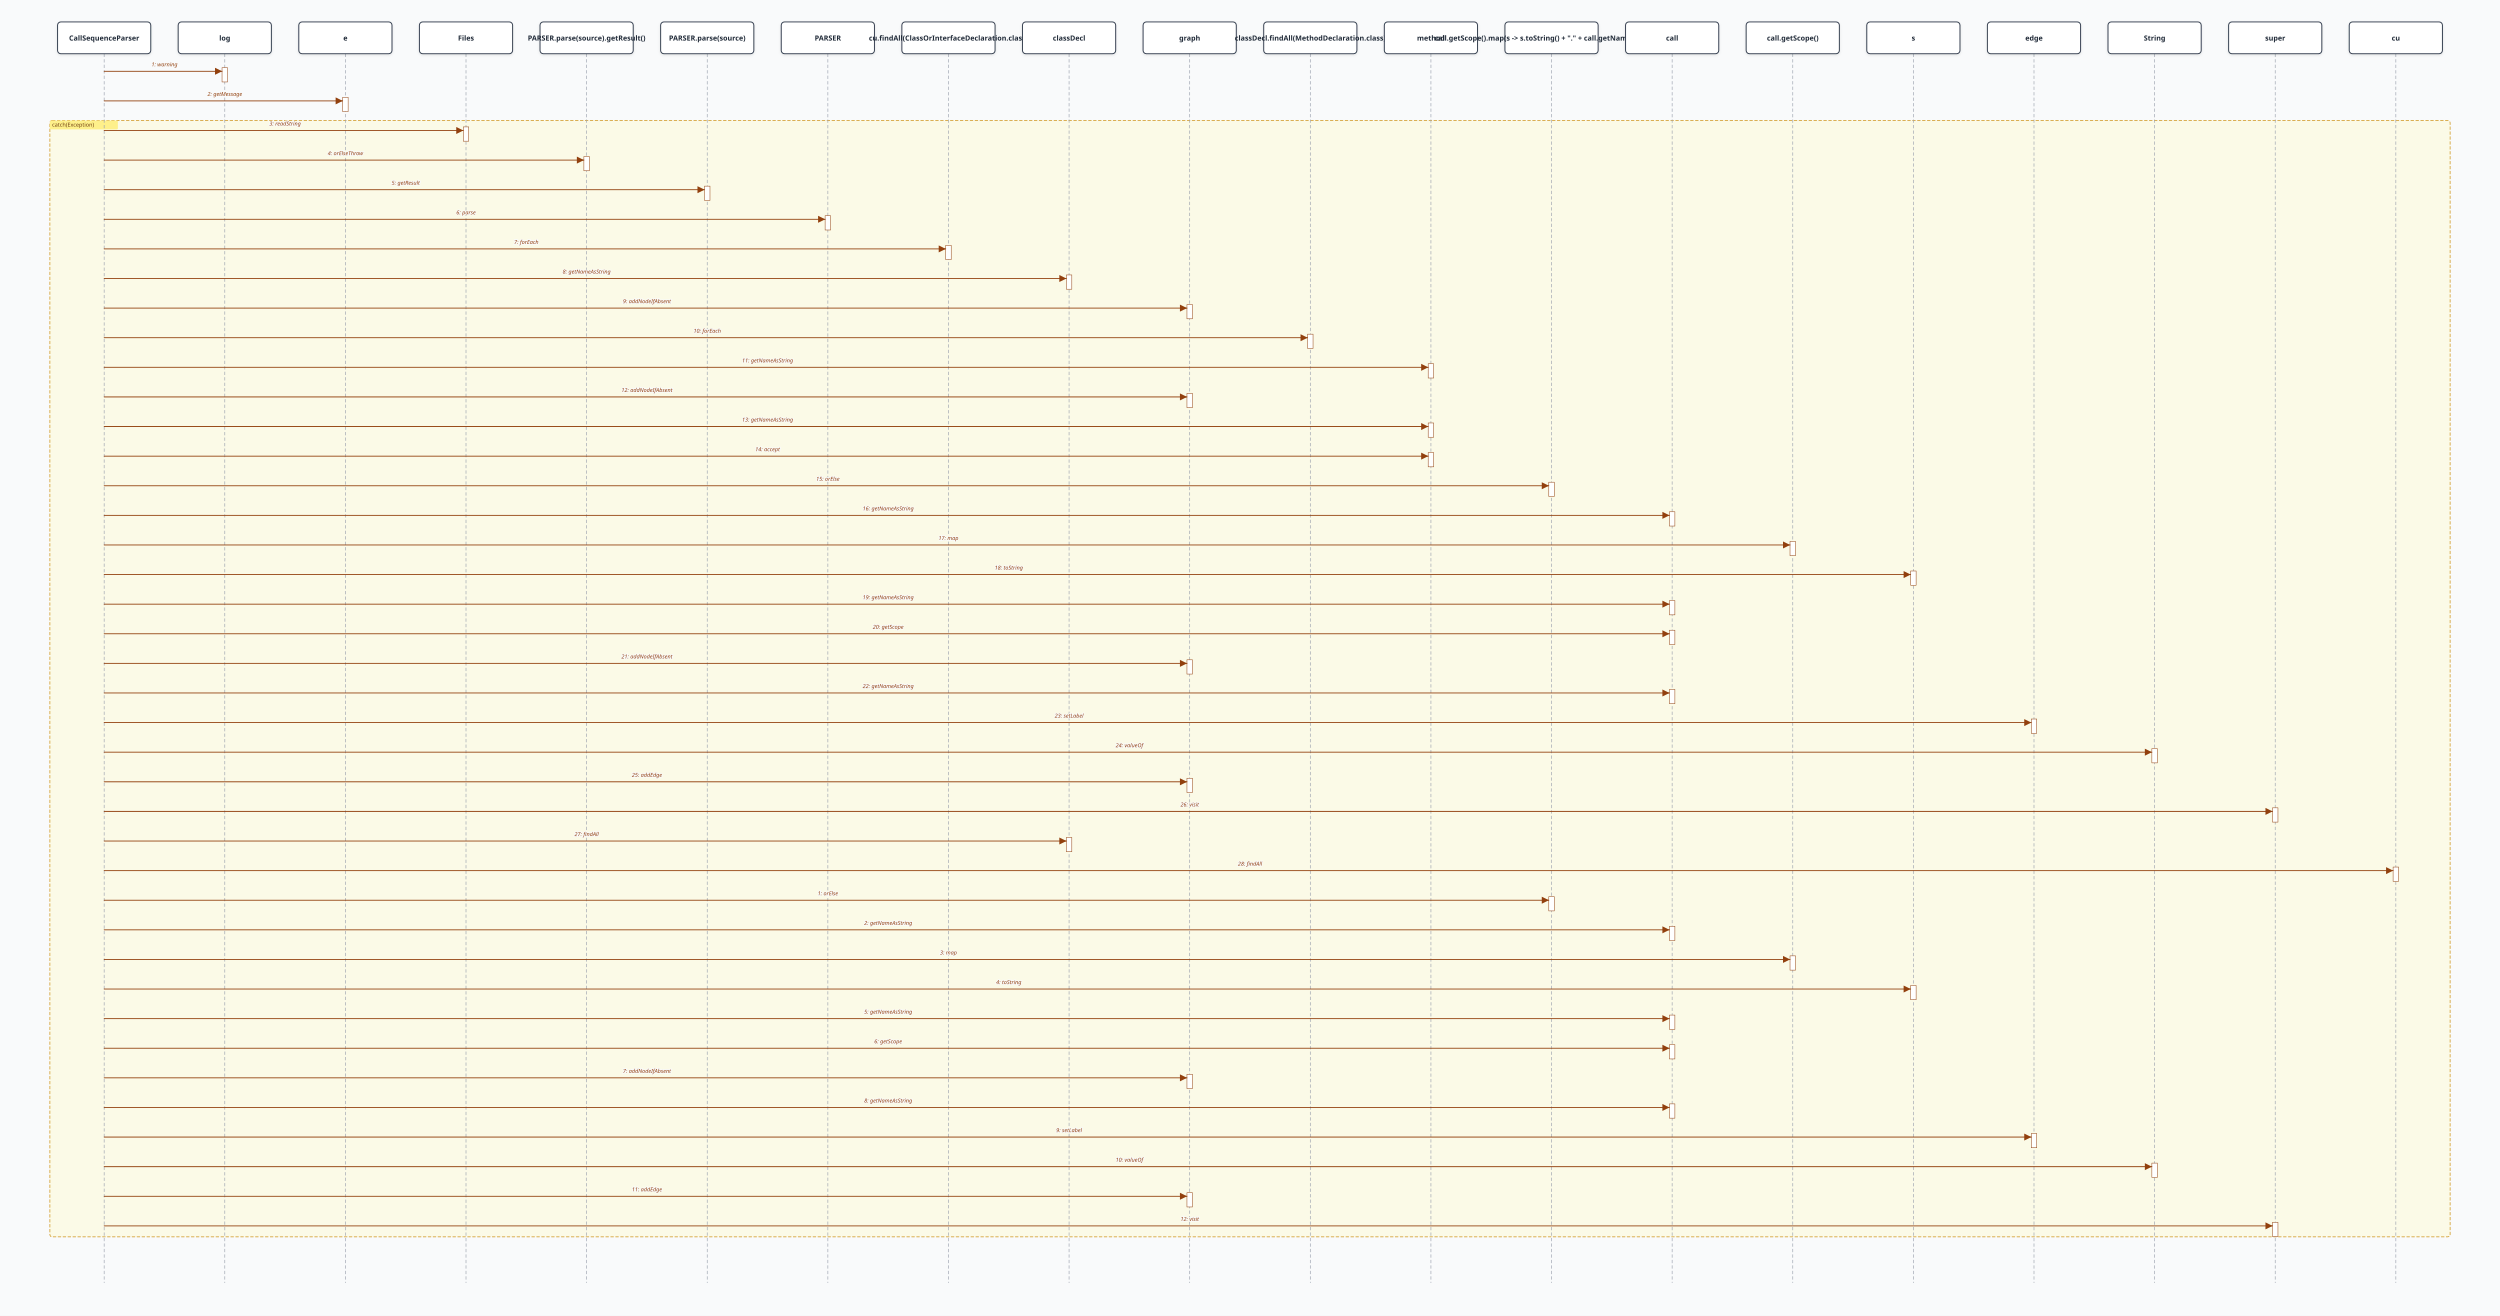
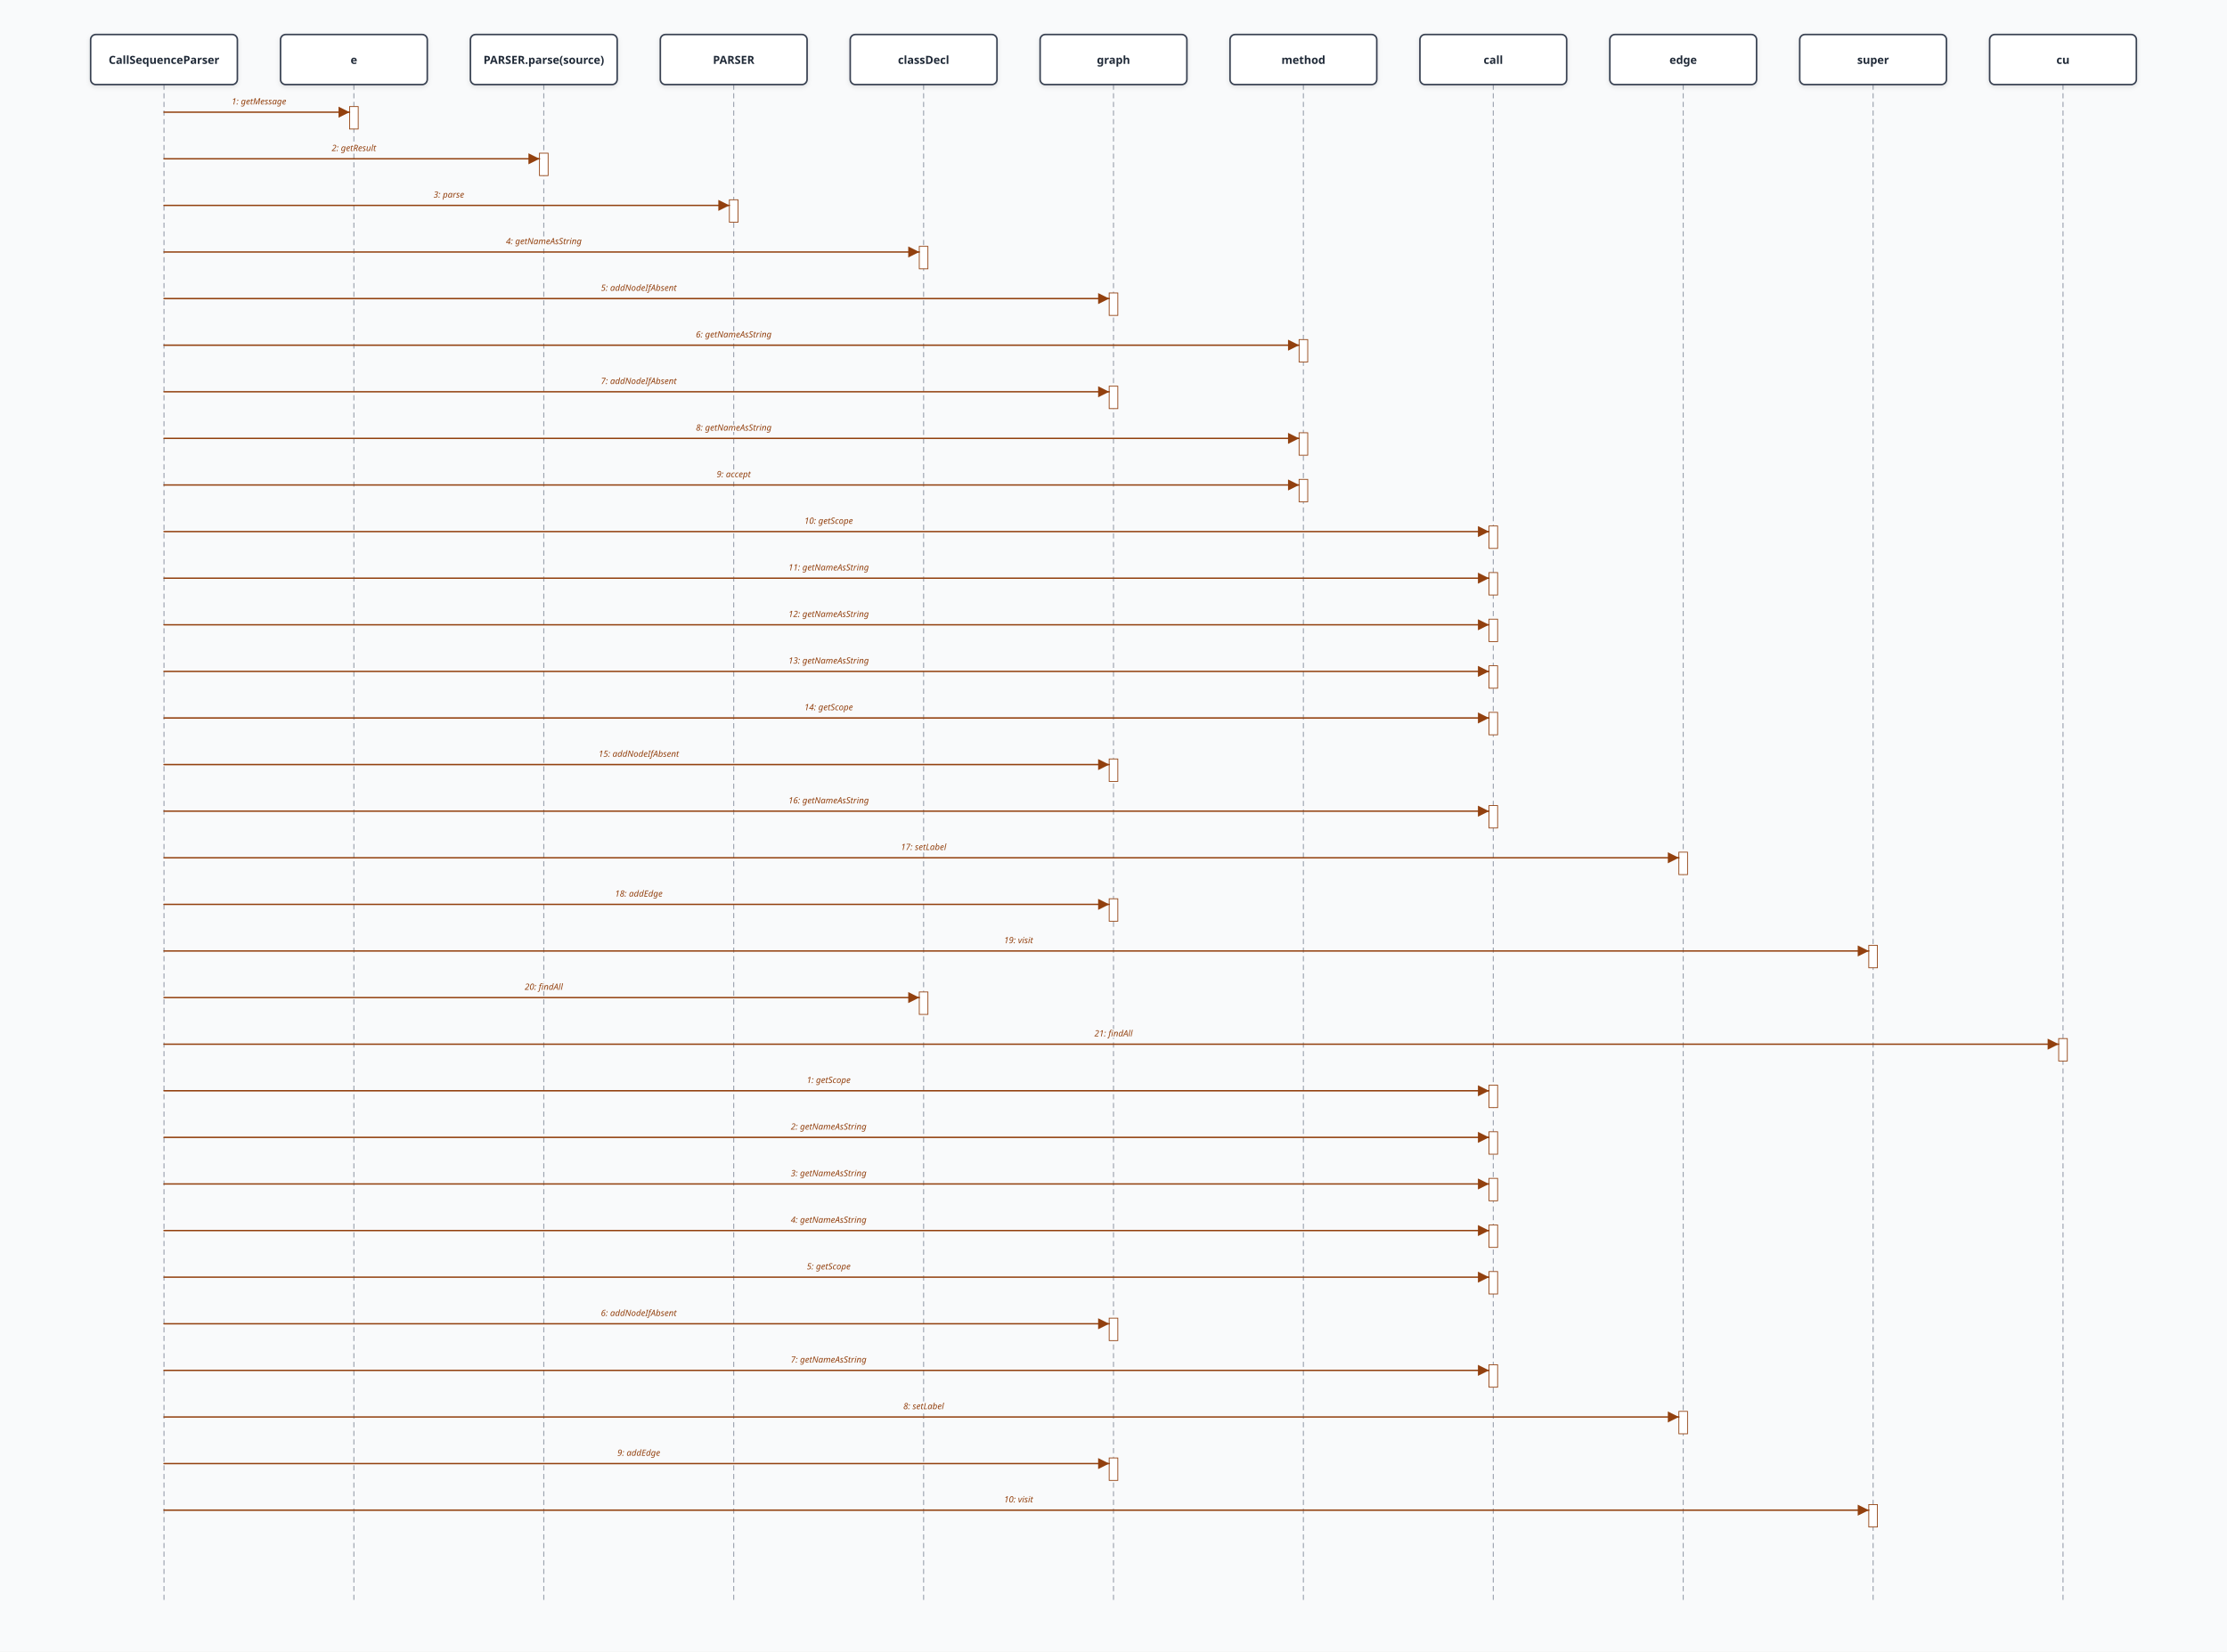
- <svg xmlns="http://www.w3.org/2000/svg" width="4560" height="2400" viewBox="0 0 4560 2400">
+ <svg xmlns="http://www.w3.org/2000/svg" width="2580" height="1914" viewBox="0 0 2580 1914">
  <defs>
    <style>
svg { font-family: -apple-system, BlinkMacSystemFont, 'Segoe UI', sans-serif; }
.node-rect { transition: filter 0.15s; }
.node-rect:hover { stroke-width: 2.5 !important; }
.edge-line { stroke-linecap: round; stroke-linejoin: round; }
.edge-label { paint-order: stroke; stroke: #f9fafb; stroke-width: 3; }
.group-rect { }
.node-label { pointer-events: none; }
</style>
    <filter id="nodeShadow" x="-15%" y="-15%" width="130%" height="130%">
      <feDropShadow dx="0" dy="2" stdDeviation="3" flood-color="#0000001a" />
    </filter>
    <marker id="seq-marker-call" markerWidth="10" markerHeight="8" refX="8" refY="4" orient="auto">
      <path d="M0,0 L8,4 L0,8 Z" fill="#92400e" />
    </marker>
    <marker id="seq-marker-exc" markerWidth="10" markerHeight="8" refX="8" refY="4" orient="auto">
      <path d="M0,0 L8,4 L0,8 Z" fill="#dc2626" />
    </marker>
  </defs>
-   <rect width="4560" height="2400" fill="#f9fafb" />
-   <rect class="group-rect" x="91.0" y="220.0" width="4378.0" height="2036.0" rx="4" fill="#fef9c3" fill-opacity="0.35" stroke="#ca8a04" stroke-dasharray="6,3" stroke-width="1.2" />
-   <rect x="91.0" y="220.0" width="124.0" height="16" rx="2" fill="#fef08a" />
-   <text x="95.0" y="231.0" font-family="sans-serif" font-size="10" fill="#713f12">catch(Exception)</text>
-   <line x1="190.0" y1="98.0" x2="190.0" y2="2340.0" stroke="#9ca3af" stroke-width="1.2" stroke-dasharray="6,4" />
-   <line x1="410.0" y1="98.0" x2="410.0" y2="2340.0" stroke="#9ca3af" stroke-width="1.2" stroke-dasharray="6,4" />
-   <line x1="630.0" y1="98.0" x2="630.0" y2="2340.0" stroke="#9ca3af" stroke-width="1.2" stroke-dasharray="6,4" />
-   <line x1="850.0" y1="98.0" x2="850.0" y2="2340.0" stroke="#9ca3af" stroke-width="1.2" stroke-dasharray="6,4" />
-   <line x1="1070.0" y1="98.0" x2="1070.0" y2="2340.0" stroke="#9ca3af" stroke-width="1.2" stroke-dasharray="6,4" />
-   <line x1="1290.0" y1="98.0" x2="1290.0" y2="2340.0" stroke="#9ca3af" stroke-width="1.2" stroke-dasharray="6,4" />
-   <line x1="1510.0" y1="98.0" x2="1510.0" y2="2340.0" stroke="#9ca3af" stroke-width="1.2" stroke-dasharray="6,4" />
-   <line x1="1730.0" y1="98.0" x2="1730.0" y2="2340.0" stroke="#9ca3af" stroke-width="1.2" stroke-dasharray="6,4" />
-   <line x1="1950.0" y1="98.0" x2="1950.0" y2="2340.0" stroke="#9ca3af" stroke-width="1.2" stroke-dasharray="6,4" />
-   <line x1="2170.0" y1="98.0" x2="2170.0" y2="2340.0" stroke="#9ca3af" stroke-width="1.2" stroke-dasharray="6,4" />
-   <line x1="2390.0" y1="98.0" x2="2390.0" y2="2340.0" stroke="#9ca3af" stroke-width="1.2" stroke-dasharray="6,4" />
-   <line x1="2610.0" y1="98.0" x2="2610.0" y2="2340.0" stroke="#9ca3af" stroke-width="1.2" stroke-dasharray="6,4" />
-   <line x1="2830.0" y1="98.0" x2="2830.0" y2="2340.0" stroke="#9ca3af" stroke-width="1.2" stroke-dasharray="6,4" />
-   <line x1="3050.0" y1="98.0" x2="3050.0" y2="2340.0" stroke="#9ca3af" stroke-width="1.2" stroke-dasharray="6,4" />
-   <line x1="3270.0" y1="98.0" x2="3270.0" y2="2340.0" stroke="#9ca3af" stroke-width="1.2" stroke-dasharray="6,4" />
-   <line x1="3490.0" y1="98.0" x2="3490.0" y2="2340.0" stroke="#9ca3af" stroke-width="1.2" stroke-dasharray="6,4" />
-   <line x1="3710.0" y1="98.0" x2="3710.0" y2="2340.0" stroke="#9ca3af" stroke-width="1.2" stroke-dasharray="6,4" />
-   <line x1="3930.0" y1="98.0" x2="3930.0" y2="2340.0" stroke="#9ca3af" stroke-width="1.2" stroke-dasharray="6,4" />
-   <line x1="4150.0" y1="98.0" x2="4150.0" y2="2340.0" stroke="#9ca3af" stroke-width="1.2" stroke-dasharray="6,4" />
-   <line x1="4370.0" y1="98.0" x2="4370.0" y2="2340.0" stroke="#9ca3af" stroke-width="1.2" stroke-dasharray="6,4" />
+   <rect width="2580" height="1914" fill="#f9fafb" />
+   <line x1="190.0" y1="98.0" x2="190.0" y2="1854.0" stroke="#9ca3af" stroke-width="1.2" stroke-dasharray="6,4" />
+   <line x1="410.0" y1="98.0" x2="410.0" y2="1854.0" stroke="#9ca3af" stroke-width="1.2" stroke-dasharray="6,4" />
+   <line x1="630.0" y1="98.0" x2="630.0" y2="1854.0" stroke="#9ca3af" stroke-width="1.2" stroke-dasharray="6,4" />
+   <line x1="850.0" y1="98.0" x2="850.0" y2="1854.0" stroke="#9ca3af" stroke-width="1.2" stroke-dasharray="6,4" />
+   <line x1="1070.0" y1="98.0" x2="1070.0" y2="1854.0" stroke="#9ca3af" stroke-width="1.2" stroke-dasharray="6,4" />
+   <line x1="1290.0" y1="98.0" x2="1290.0" y2="1854.0" stroke="#9ca3af" stroke-width="1.2" stroke-dasharray="6,4" />
+   <line x1="1510.0" y1="98.0" x2="1510.0" y2="1854.0" stroke="#9ca3af" stroke-width="1.2" stroke-dasharray="6,4" />
+   <line x1="1730.0" y1="98.0" x2="1730.0" y2="1854.0" stroke="#9ca3af" stroke-width="1.2" stroke-dasharray="6,4" />
+   <line x1="1950.0" y1="98.0" x2="1950.0" y2="1854.0" stroke="#9ca3af" stroke-width="1.2" stroke-dasharray="6,4" />
+   <line x1="2170.0" y1="98.0" x2="2170.0" y2="1854.0" stroke="#9ca3af" stroke-width="1.2" stroke-dasharray="6,4" />
+   <line x1="2390.0" y1="98.0" x2="2390.0" y2="1854.0" stroke="#9ca3af" stroke-width="1.2" stroke-dasharray="6,4" />
  <rect x="405.0" y="123.5" width="10.0" height="26.0" fill="#ffffff" stroke="#92400e" stroke-width="0.9" />
  <rect x="625.0" y="177.5" width="10.0" height="26.0" fill="#ffffff" stroke="#92400e" stroke-width="0.9" />
  <rect x="845.0" y="231.5" width="10.0" height="26.0" fill="#ffffff" stroke="#92400e" stroke-width="0.9" />
  <rect x="1065.0" y="285.5" width="10.0" height="26.0" fill="#ffffff" stroke="#92400e" stroke-width="0.9" />
  <rect x="1285.0" y="339.5" width="10.0" height="26.0" fill="#ffffff" stroke="#92400e" stroke-width="0.9" />
  <rect x="1505.0" y="393.5" width="10.0" height="26.0" fill="#ffffff" stroke="#92400e" stroke-width="0.9" />
-   <rect x="1725.0" y="447.5" width="10.0" height="26.0" fill="#ffffff" stroke="#92400e" stroke-width="0.9" />
-   <rect x="1945.0" y="501.5" width="10.0" height="26.0" fill="#ffffff" stroke="#92400e" stroke-width="0.9" />
-   <rect x="2165.0" y="555.5" width="10.0" height="26.0" fill="#ffffff" stroke="#92400e" stroke-width="0.9" />
-   <rect x="2385.0" y="609.5" width="10.0" height="26.0" fill="#ffffff" stroke="#92400e" stroke-width="0.9" />
-   <rect x="2605.0" y="663.5" width="10.0" height="26.0" fill="#ffffff" stroke="#92400e" stroke-width="0.9" />
-   <rect x="2165.0" y="717.5" width="10.0" height="26.0" fill="#ffffff" stroke="#92400e" stroke-width="0.9" />
-   <rect x="2605.0" y="771.5" width="10.0" height="26.0" fill="#ffffff" stroke="#92400e" stroke-width="0.9" />
-   <rect x="2605.0" y="825.5" width="10.0" height="26.0" fill="#ffffff" stroke="#92400e" stroke-width="0.9" />
-   <rect x="2825.0" y="879.5" width="10.0" height="26.0" fill="#ffffff" stroke="#92400e" stroke-width="0.9" />
-   <rect x="3045.0" y="933.5" width="10.0" height="26.0" fill="#ffffff" stroke="#92400e" stroke-width="0.9" />
-   <rect x="3265.0" y="987.5" width="10.0" height="26.0" fill="#ffffff" stroke="#92400e" stroke-width="0.9" />
-   <rect x="3485.0" y="1041.5" width="10.0" height="26.0" fill="#ffffff" stroke="#92400e" stroke-width="0.9" />
-   <rect x="3045.0" y="1095.5" width="10.0" height="26.0" fill="#ffffff" stroke="#92400e" stroke-width="0.9" />
-   <rect x="3045.0" y="1149.5" width="10.0" height="26.0" fill="#ffffff" stroke="#92400e" stroke-width="0.9" />
-   <rect x="2165.0" y="1203.5" width="10.0" height="26.0" fill="#ffffff" stroke="#92400e" stroke-width="0.9" />
-   <rect x="3045.0" y="1257.5" width="10.0" height="26.0" fill="#ffffff" stroke="#92400e" stroke-width="0.9" />
-   <rect x="3705.0" y="1311.5" width="10.0" height="26.0" fill="#ffffff" stroke="#92400e" stroke-width="0.9" />
-   <rect x="3925.0" y="1365.5" width="10.0" height="26.0" fill="#ffffff" stroke="#92400e" stroke-width="0.9" />
-   <rect x="2165.0" y="1419.5" width="10.0" height="26.0" fill="#ffffff" stroke="#92400e" stroke-width="0.9" />
-   <rect x="4145.0" y="1473.5" width="10.0" height="26.0" fill="#ffffff" stroke="#92400e" stroke-width="0.9" />
-   <rect x="1945.0" y="1527.5" width="10.0" height="26.0" fill="#ffffff" stroke="#92400e" stroke-width="0.9" />
-   <rect x="4365.0" y="1581.5" width="10.0" height="26.0" fill="#ffffff" stroke="#92400e" stroke-width="0.9" />
-   <rect x="2825.0" y="1635.5" width="10.0" height="26.0" fill="#ffffff" stroke="#92400e" stroke-width="0.9" />
-   <rect x="3045.0" y="1689.5" width="10.0" height="26.0" fill="#ffffff" stroke="#92400e" stroke-width="0.9" />
-   <rect x="3265.0" y="1743.5" width="10.0" height="26.0" fill="#ffffff" stroke="#92400e" stroke-width="0.9" />
-   <rect x="3485.0" y="1797.5" width="10.0" height="26.0" fill="#ffffff" stroke="#92400e" stroke-width="0.9" />
-   <rect x="3045.0" y="1851.5" width="10.0" height="26.0" fill="#ffffff" stroke="#92400e" stroke-width="0.9" />
-   <rect x="3045.0" y="1905.5" width="10.0" height="26.0" fill="#ffffff" stroke="#92400e" stroke-width="0.9" />
-   <rect x="2165.0" y="1959.5" width="10.0" height="26.0" fill="#ffffff" stroke="#92400e" stroke-width="0.9" />
-   <rect x="3045.0" y="2013.5" width="10.0" height="26.0" fill="#ffffff" stroke="#92400e" stroke-width="0.9" />
-   <rect x="3705.0" y="2067.5" width="10.0" height="26.0" fill="#ffffff" stroke="#92400e" stroke-width="0.9" />
-   <rect x="3925.0" y="2121.5" width="10.0" height="26.0" fill="#ffffff" stroke="#92400e" stroke-width="0.9" />
-   <rect x="2165.0" y="2175.5" width="10.0" height="26.0" fill="#ffffff" stroke="#92400e" stroke-width="0.9" />
-   <rect x="4145.0" y="2229.5" width="10.0" height="26.0" fill="#ffffff" stroke="#92400e" stroke-width="0.9" />
+   <rect x="1285.0" y="447.5" width="10.0" height="26.0" fill="#ffffff" stroke="#92400e" stroke-width="0.9" />
+   <rect x="1505.0" y="501.5" width="10.0" height="26.0" fill="#ffffff" stroke="#92400e" stroke-width="0.9" />
+   <rect x="1505.0" y="555.5" width="10.0" height="26.0" fill="#ffffff" stroke="#92400e" stroke-width="0.9" />
+   <rect x="1725.0" y="609.5" width="10.0" height="26.0" fill="#ffffff" stroke="#92400e" stroke-width="0.9" />
+   <rect x="1725.0" y="663.5" width="10.0" height="26.0" fill="#ffffff" stroke="#92400e" stroke-width="0.9" />
+   <rect x="1725.0" y="717.5" width="10.0" height="26.0" fill="#ffffff" stroke="#92400e" stroke-width="0.9" />
+   <rect x="1725.0" y="771.5" width="10.0" height="26.0" fill="#ffffff" stroke="#92400e" stroke-width="0.9" />
+   <rect x="1725.0" y="825.5" width="10.0" height="26.0" fill="#ffffff" stroke="#92400e" stroke-width="0.9" />
+   <rect x="1285.0" y="879.5" width="10.0" height="26.0" fill="#ffffff" stroke="#92400e" stroke-width="0.9" />
+   <rect x="1725.0" y="933.5" width="10.0" height="26.0" fill="#ffffff" stroke="#92400e" stroke-width="0.9" />
+   <rect x="1945.0" y="987.5" width="10.0" height="26.0" fill="#ffffff" stroke="#92400e" stroke-width="0.9" />
+   <rect x="1285.0" y="1041.5" width="10.0" height="26.0" fill="#ffffff" stroke="#92400e" stroke-width="0.9" />
+   <rect x="2165.0" y="1095.5" width="10.0" height="26.0" fill="#ffffff" stroke="#92400e" stroke-width="0.9" />
+   <rect x="1065.0" y="1149.5" width="10.0" height="26.0" fill="#ffffff" stroke="#92400e" stroke-width="0.9" />
+   <rect x="2385.0" y="1203.5" width="10.0" height="26.0" fill="#ffffff" stroke="#92400e" stroke-width="0.9" />
+   <rect x="1725.0" y="1257.5" width="10.0" height="26.0" fill="#ffffff" stroke="#92400e" stroke-width="0.9" />
+   <rect x="1725.0" y="1311.5" width="10.0" height="26.0" fill="#ffffff" stroke="#92400e" stroke-width="0.9" />
+   <rect x="1725.0" y="1365.5" width="10.0" height="26.0" fill="#ffffff" stroke="#92400e" stroke-width="0.9" />
+   <rect x="1725.0" y="1419.5" width="10.0" height="26.0" fill="#ffffff" stroke="#92400e" stroke-width="0.9" />
+   <rect x="1725.0" y="1473.5" width="10.0" height="26.0" fill="#ffffff" stroke="#92400e" stroke-width="0.9" />
+   <rect x="1285.0" y="1527.5" width="10.0" height="26.0" fill="#ffffff" stroke="#92400e" stroke-width="0.9" />
+   <rect x="1725.0" y="1581.5" width="10.0" height="26.0" fill="#ffffff" stroke="#92400e" stroke-width="0.9" />
+   <rect x="1945.0" y="1635.5" width="10.0" height="26.0" fill="#ffffff" stroke="#92400e" stroke-width="0.9" />
+   <rect x="1285.0" y="1689.5" width="10.0" height="26.0" fill="#ffffff" stroke="#92400e" stroke-width="0.9" />
+   <rect x="2165.0" y="1743.5" width="10.0" height="26.0" fill="#ffffff" stroke="#92400e" stroke-width="0.9" />
  <line class="edge-line" x1="190.0" y1="130.0" x2="405.0" y2="130.0" stroke="#92400e" stroke-width="1.6" marker-end="url(#seq-marker-call)" />
-   <text class="edge-label" x="300.0" y="121.0" text-anchor="middle" font-family="sans-serif" font-size="10" fill="#92400e" font-style="italic">1: warning</text>
+   <text class="edge-label" x="300.0" y="121.0" text-anchor="middle" font-family="sans-serif" font-size="10" fill="#92400e" font-style="italic">1: getMessage</text>
  <line class="edge-line" x1="190.0" y1="184.0" x2="625.0" y2="184.0" stroke="#92400e" stroke-width="1.6" marker-end="url(#seq-marker-call)" />
-   <text class="edge-label" x="410.0" y="175.0" text-anchor="middle" font-family="sans-serif" font-size="10" fill="#92400e" font-style="italic">2: getMessage</text>
+   <text class="edge-label" x="410.0" y="175.0" text-anchor="middle" font-family="sans-serif" font-size="10" fill="#92400e" font-style="italic">2: getResult</text>
  <line class="edge-line" x1="190.0" y1="238.0" x2="845.0" y2="238.0" stroke="#92400e" stroke-width="1.6" marker-end="url(#seq-marker-call)" />
-   <text class="edge-label" x="520.0" y="229.0" text-anchor="middle" font-family="sans-serif" font-size="10" fill="#92400e" font-style="italic">3: readString</text>
+   <text class="edge-label" x="520.0" y="229.0" text-anchor="middle" font-family="sans-serif" font-size="10" fill="#92400e" font-style="italic">3: parse</text>
  <line class="edge-line" x1="190.0" y1="292.0" x2="1065.0" y2="292.0" stroke="#92400e" stroke-width="1.6" marker-end="url(#seq-marker-call)" />
-   <text class="edge-label" x="630.0" y="283.0" text-anchor="middle" font-family="sans-serif" font-size="10" fill="#92400e" font-style="italic">4: orElseThrow</text>
+   <text class="edge-label" x="630.0" y="283.0" text-anchor="middle" font-family="sans-serif" font-size="10" fill="#92400e" font-style="italic">4: getNameAsString</text>
  <line class="edge-line" x1="190.0" y1="346.0" x2="1285.0" y2="346.0" stroke="#92400e" stroke-width="1.6" marker-end="url(#seq-marker-call)" />
-   <text class="edge-label" x="740.0" y="337.0" text-anchor="middle" font-family="sans-serif" font-size="10" fill="#92400e" font-style="italic">5: getResult</text>
+   <text class="edge-label" x="740.0" y="337.0" text-anchor="middle" font-family="sans-serif" font-size="10" fill="#92400e" font-style="italic">5: addNodeIfAbsent</text>
  <line class="edge-line" x1="190.0" y1="400.0" x2="1505.0" y2="400.0" stroke="#92400e" stroke-width="1.6" marker-end="url(#seq-marker-call)" />
-   <text class="edge-label" x="850.0" y="391.0" text-anchor="middle" font-family="sans-serif" font-size="10" fill="#92400e" font-style="italic">6: parse</text>
-   <line class="edge-line" x1="190.0" y1="454.0" x2="1725.0" y2="454.0" stroke="#92400e" stroke-width="1.6" marker-end="url(#seq-marker-call)" />
-   <text class="edge-label" x="960.0" y="445.0" text-anchor="middle" font-family="sans-serif" font-size="10" fill="#92400e" font-style="italic">7: forEach</text>
-   <line class="edge-line" x1="190.0" y1="508.0" x2="1945.0" y2="508.0" stroke="#92400e" stroke-width="1.6" marker-end="url(#seq-marker-call)" />
-   <text class="edge-label" x="1070.0" y="499.0" text-anchor="middle" font-family="sans-serif" font-size="10" fill="#92400e" font-style="italic">8: getNameAsString</text>
-   <line class="edge-line" x1="190.0" y1="562.0" x2="2165.0" y2="562.0" stroke="#92400e" stroke-width="1.6" marker-end="url(#seq-marker-call)" />
-   <text class="edge-label" x="1180.0" y="553.0" text-anchor="middle" font-family="sans-serif" font-size="10" fill="#92400e" font-style="italic">9: addNodeIfAbsent</text>
-   <line class="edge-line" x1="190.0" y1="616.0" x2="2385.0" y2="616.0" stroke="#92400e" stroke-width="1.6" marker-end="url(#seq-marker-call)" />
-   <text class="edge-label" x="1290.0" y="607.0" text-anchor="middle" font-family="sans-serif" font-size="10" fill="#92400e" font-style="italic">10: forEach</text>
-   <line class="edge-line" x1="190.0" y1="670.0" x2="2605.0" y2="670.0" stroke="#92400e" stroke-width="1.6" marker-end="url(#seq-marker-call)" />
-   <text class="edge-label" x="1400.0" y="661.0" text-anchor="middle" font-family="sans-serif" font-size="10" fill="#92400e" font-style="italic">11: getNameAsString</text>
-   <line class="edge-line" x1="190.0" y1="724.0" x2="2165.0" y2="724.0" stroke="#92400e" stroke-width="1.6" marker-end="url(#seq-marker-call)" />
-   <text class="edge-label" x="1180.0" y="715.0" text-anchor="middle" font-family="sans-serif" font-size="10" fill="#92400e" font-style="italic">12: addNodeIfAbsent</text>
-   <line class="edge-line" x1="190.0" y1="778.0" x2="2605.0" y2="778.0" stroke="#92400e" stroke-width="1.6" marker-end="url(#seq-marker-call)" />
-   <text class="edge-label" x="1400.0" y="769.0" text-anchor="middle" font-family="sans-serif" font-size="10" fill="#92400e" font-style="italic">13: getNameAsString</text>
-   <line class="edge-line" x1="190.0" y1="832.0" x2="2605.0" y2="832.0" stroke="#92400e" stroke-width="1.6" marker-end="url(#seq-marker-call)" />
-   <text class="edge-label" x="1400.0" y="823.0" text-anchor="middle" font-family="sans-serif" font-size="10" fill="#92400e" font-style="italic">14: accept</text>
-   <line class="edge-line" x1="190.0" y1="886.0" x2="2825.0" y2="886.0" stroke="#92400e" stroke-width="1.6" marker-end="url(#seq-marker-call)" />
-   <text class="edge-label" x="1510.0" y="877.0" text-anchor="middle" font-family="sans-serif" font-size="10" fill="#92400e" font-style="italic">15: orElse</text>
-   <line class="edge-line" x1="190.0" y1="940.0" x2="3045.0" y2="940.0" stroke="#92400e" stroke-width="1.6" marker-end="url(#seq-marker-call)" />
-   <text class="edge-label" x="1620.0" y="931.0" text-anchor="middle" font-family="sans-serif" font-size="10" fill="#92400e" font-style="italic">16: getNameAsString</text>
-   <line class="edge-line" x1="190.0" y1="994.0" x2="3265.0" y2="994.0" stroke="#92400e" stroke-width="1.6" marker-end="url(#seq-marker-call)" />
-   <text class="edge-label" x="1730.0" y="985.0" text-anchor="middle" font-family="sans-serif" font-size="10" fill="#92400e" font-style="italic">17: map</text>
-   <line class="edge-line" x1="190.0" y1="1048.0" x2="3485.0" y2="1048.0" stroke="#92400e" stroke-width="1.6" marker-end="url(#seq-marker-call)" />
-   <text class="edge-label" x="1840.0" y="1039.0" text-anchor="middle" font-family="sans-serif" font-size="10" fill="#92400e" font-style="italic">18: toString</text>
-   <line class="edge-line" x1="190.0" y1="1102.0" x2="3045.0" y2="1102.0" stroke="#92400e" stroke-width="1.6" marker-end="url(#seq-marker-call)" />
-   <text class="edge-label" x="1620.0" y="1093.0" text-anchor="middle" font-family="sans-serif" font-size="10" fill="#92400e" font-style="italic">19: getNameAsString</text>
-   <line class="edge-line" x1="190.0" y1="1156.0" x2="3045.0" y2="1156.0" stroke="#92400e" stroke-width="1.6" marker-end="url(#seq-marker-call)" />
-   <text class="edge-label" x="1620.0" y="1147.0" text-anchor="middle" font-family="sans-serif" font-size="10" fill="#92400e" font-style="italic">20: getScope</text>
-   <line class="edge-line" x1="190.0" y1="1210.0" x2="2165.0" y2="1210.0" stroke="#92400e" stroke-width="1.6" marker-end="url(#seq-marker-call)" />
-   <text class="edge-label" x="1180.0" y="1201.0" text-anchor="middle" font-family="sans-serif" font-size="10" fill="#92400e" font-style="italic">21: addNodeIfAbsent</text>
-   <line class="edge-line" x1="190.0" y1="1264.0" x2="3045.0" y2="1264.0" stroke="#92400e" stroke-width="1.6" marker-end="url(#seq-marker-call)" />
-   <text class="edge-label" x="1620.0" y="1255.0" text-anchor="middle" font-family="sans-serif" font-size="10" fill="#92400e" font-style="italic">22: getNameAsString</text>
-   <line class="edge-line" x1="190.0" y1="1318.0" x2="3705.0" y2="1318.0" stroke="#92400e" stroke-width="1.6" marker-end="url(#seq-marker-call)" />
-   <text class="edge-label" x="1950.0" y="1309.0" text-anchor="middle" font-family="sans-serif" font-size="10" fill="#92400e" font-style="italic">23: setLabel</text>
-   <line class="edge-line" x1="190.0" y1="1372.0" x2="3925.0" y2="1372.0" stroke="#92400e" stroke-width="1.6" marker-end="url(#seq-marker-call)" />
-   <text class="edge-label" x="2060.0" y="1363.0" text-anchor="middle" font-family="sans-serif" font-size="10" fill="#92400e" font-style="italic">24: valueOf</text>
-   <line class="edge-line" x1="190.0" y1="1426.0" x2="2165.0" y2="1426.0" stroke="#92400e" stroke-width="1.6" marker-end="url(#seq-marker-call)" />
-   <text class="edge-label" x="1180.0" y="1417.0" text-anchor="middle" font-family="sans-serif" font-size="10" fill="#92400e" font-style="italic">25: addEdge</text>
-   <line class="edge-line" x1="190.0" y1="1480.0" x2="4145.0" y2="1480.0" stroke="#92400e" stroke-width="1.6" marker-end="url(#seq-marker-call)" />
-   <text class="edge-label" x="2170.0" y="1471.0" text-anchor="middle" font-family="sans-serif" font-size="10" fill="#92400e" font-style="italic">26: visit</text>
-   <line class="edge-line" x1="190.0" y1="1534.0" x2="1945.0" y2="1534.0" stroke="#92400e" stroke-width="1.6" marker-end="url(#seq-marker-call)" />
-   <text class="edge-label" x="1070.0" y="1525.0" text-anchor="middle" font-family="sans-serif" font-size="10" fill="#92400e" font-style="italic">27: findAll</text>
-   <line class="edge-line" x1="190.0" y1="1588.0" x2="4365.0" y2="1588.0" stroke="#92400e" stroke-width="1.6" marker-end="url(#seq-marker-call)" />
-   <text class="edge-label" x="2280.0" y="1579.0" text-anchor="middle" font-family="sans-serif" font-size="10" fill="#92400e" font-style="italic">28: findAll</text>
-   <line class="edge-line" x1="190.0" y1="1642.0" x2="2825.0" y2="1642.0" stroke="#92400e" stroke-width="1.6" marker-end="url(#seq-marker-call)" />
-   <text class="edge-label" x="1510.0" y="1633.0" text-anchor="middle" font-family="sans-serif" font-size="10" fill="#92400e" font-style="italic">1: orElse</text>
-   <line class="edge-line" x1="190.0" y1="1696.0" x2="3045.0" y2="1696.0" stroke="#92400e" stroke-width="1.6" marker-end="url(#seq-marker-call)" />
-   <text class="edge-label" x="1620.0" y="1687.0" text-anchor="middle" font-family="sans-serif" font-size="10" fill="#92400e" font-style="italic">2: getNameAsString</text>
-   <line class="edge-line" x1="190.0" y1="1750.0" x2="3265.0" y2="1750.0" stroke="#92400e" stroke-width="1.6" marker-end="url(#seq-marker-call)" />
-   <text class="edge-label" x="1730.0" y="1741.0" text-anchor="middle" font-family="sans-serif" font-size="10" fill="#92400e" font-style="italic">3: map</text>
-   <line class="edge-line" x1="190.0" y1="1804.0" x2="3485.0" y2="1804.0" stroke="#92400e" stroke-width="1.6" marker-end="url(#seq-marker-call)" />
-   <text class="edge-label" x="1840.0" y="1795.0" text-anchor="middle" font-family="sans-serif" font-size="10" fill="#92400e" font-style="italic">4: toString</text>
-   <line class="edge-line" x1="190.0" y1="1858.0" x2="3045.0" y2="1858.0" stroke="#92400e" stroke-width="1.6" marker-end="url(#seq-marker-call)" />
-   <text class="edge-label" x="1620.0" y="1849.0" text-anchor="middle" font-family="sans-serif" font-size="10" fill="#92400e" font-style="italic">5: getNameAsString</text>
-   <line class="edge-line" x1="190.0" y1="1912.0" x2="3045.0" y2="1912.0" stroke="#92400e" stroke-width="1.6" marker-end="url(#seq-marker-call)" />
-   <text class="edge-label" x="1620.0" y="1903.0" text-anchor="middle" font-family="sans-serif" font-size="10" fill="#92400e" font-style="italic">6: getScope</text>
-   <line class="edge-line" x1="190.0" y1="1966.0" x2="2165.0" y2="1966.0" stroke="#92400e" stroke-width="1.6" marker-end="url(#seq-marker-call)" />
-   <text class="edge-label" x="1180.0" y="1957.0" text-anchor="middle" font-family="sans-serif" font-size="10" fill="#92400e" font-style="italic">7: addNodeIfAbsent</text>
-   <line class="edge-line" x1="190.0" y1="2020.0" x2="3045.0" y2="2020.0" stroke="#92400e" stroke-width="1.6" marker-end="url(#seq-marker-call)" />
-   <text class="edge-label" x="1620.0" y="2011.0" text-anchor="middle" font-family="sans-serif" font-size="10" fill="#92400e" font-style="italic">8: getNameAsString</text>
-   <line class="edge-line" x1="190.0" y1="2074.0" x2="3705.0" y2="2074.0" stroke="#92400e" stroke-width="1.6" marker-end="url(#seq-marker-call)" />
-   <text class="edge-label" x="1950.0" y="2065.0" text-anchor="middle" font-family="sans-serif" font-size="10" fill="#92400e" font-style="italic">9: setLabel</text>
-   <line class="edge-line" x1="190.0" y1="2128.0" x2="3925.0" y2="2128.0" stroke="#92400e" stroke-width="1.6" marker-end="url(#seq-marker-call)" />
-   <text class="edge-label" x="2060.0" y="2119.0" text-anchor="middle" font-family="sans-serif" font-size="10" fill="#92400e" font-style="italic">10: valueOf</text>
-   <line class="edge-line" x1="190.0" y1="2182.0" x2="2165.0" y2="2182.0" stroke="#92400e" stroke-width="1.6" marker-end="url(#seq-marker-call)" />
-   <text class="edge-label" x="1180.0" y="2173.0" text-anchor="middle" font-family="sans-serif" font-size="10" fill="#92400e" font-style="italic">11: addEdge</text>
-   <line class="edge-line" x1="190.0" y1="2236.0" x2="4145.0" y2="2236.0" stroke="#92400e" stroke-width="1.6" marker-end="url(#seq-marker-call)" />
-   <text class="edge-label" x="2170.0" y="2227.0" text-anchor="middle" font-family="sans-serif" font-size="10" fill="#92400e" font-style="italic">12: visit</text>
+   <text class="edge-label" x="850.0" y="391.0" text-anchor="middle" font-family="sans-serif" font-size="10" fill="#92400e" font-style="italic">6: getNameAsString</text>
+   <line class="edge-line" x1="190.0" y1="454.0" x2="1285.0" y2="454.0" stroke="#92400e" stroke-width="1.6" marker-end="url(#seq-marker-call)" />
+   <text class="edge-label" x="740.0" y="445.0" text-anchor="middle" font-family="sans-serif" font-size="10" fill="#92400e" font-style="italic">7: addNodeIfAbsent</text>
+   <line class="edge-line" x1="190.0" y1="508.0" x2="1505.0" y2="508.0" stroke="#92400e" stroke-width="1.6" marker-end="url(#seq-marker-call)" />
+   <text class="edge-label" x="850.0" y="499.0" text-anchor="middle" font-family="sans-serif" font-size="10" fill="#92400e" font-style="italic">8: getNameAsString</text>
+   <line class="edge-line" x1="190.0" y1="562.0" x2="1505.0" y2="562.0" stroke="#92400e" stroke-width="1.6" marker-end="url(#seq-marker-call)" />
+   <text class="edge-label" x="850.0" y="553.0" text-anchor="middle" font-family="sans-serif" font-size="10" fill="#92400e" font-style="italic">9: accept</text>
+   <line class="edge-line" x1="190.0" y1="616.0" x2="1725.0" y2="616.0" stroke="#92400e" stroke-width="1.6" marker-end="url(#seq-marker-call)" />
+   <text class="edge-label" x="960.0" y="607.0" text-anchor="middle" font-family="sans-serif" font-size="10" fill="#92400e" font-style="italic">10: getScope</text>
+   <line class="edge-line" x1="190.0" y1="670.0" x2="1725.0" y2="670.0" stroke="#92400e" stroke-width="1.6" marker-end="url(#seq-marker-call)" />
+   <text class="edge-label" x="960.0" y="661.0" text-anchor="middle" font-family="sans-serif" font-size="10" fill="#92400e" font-style="italic">11: getNameAsString</text>
+   <line class="edge-line" x1="190.0" y1="724.0" x2="1725.0" y2="724.0" stroke="#92400e" stroke-width="1.6" marker-end="url(#seq-marker-call)" />
+   <text class="edge-label" x="960.0" y="715.0" text-anchor="middle" font-family="sans-serif" font-size="10" fill="#92400e" font-style="italic">12: getNameAsString</text>
+   <line class="edge-line" x1="190.0" y1="778.0" x2="1725.0" y2="778.0" stroke="#92400e" stroke-width="1.6" marker-end="url(#seq-marker-call)" />
+   <text class="edge-label" x="960.0" y="769.0" text-anchor="middle" font-family="sans-serif" font-size="10" fill="#92400e" font-style="italic">13: getNameAsString</text>
+   <line class="edge-line" x1="190.0" y1="832.0" x2="1725.0" y2="832.0" stroke="#92400e" stroke-width="1.6" marker-end="url(#seq-marker-call)" />
+   <text class="edge-label" x="960.0" y="823.0" text-anchor="middle" font-family="sans-serif" font-size="10" fill="#92400e" font-style="italic">14: getScope</text>
+   <line class="edge-line" x1="190.0" y1="886.0" x2="1285.0" y2="886.0" stroke="#92400e" stroke-width="1.6" marker-end="url(#seq-marker-call)" />
+   <text class="edge-label" x="740.0" y="877.0" text-anchor="middle" font-family="sans-serif" font-size="10" fill="#92400e" font-style="italic">15: addNodeIfAbsent</text>
+   <line class="edge-line" x1="190.0" y1="940.0" x2="1725.0" y2="940.0" stroke="#92400e" stroke-width="1.6" marker-end="url(#seq-marker-call)" />
+   <text class="edge-label" x="960.0" y="931.0" text-anchor="middle" font-family="sans-serif" font-size="10" fill="#92400e" font-style="italic">16: getNameAsString</text>
+   <line class="edge-line" x1="190.0" y1="994.0" x2="1945.0" y2="994.0" stroke="#92400e" stroke-width="1.6" marker-end="url(#seq-marker-call)" />
+   <text class="edge-label" x="1070.0" y="985.0" text-anchor="middle" font-family="sans-serif" font-size="10" fill="#92400e" font-style="italic">17: setLabel</text>
+   <line class="edge-line" x1="190.0" y1="1048.0" x2="1285.0" y2="1048.0" stroke="#92400e" stroke-width="1.6" marker-end="url(#seq-marker-call)" />
+   <text class="edge-label" x="740.0" y="1039.0" text-anchor="middle" font-family="sans-serif" font-size="10" fill="#92400e" font-style="italic">18: addEdge</text>
+   <line class="edge-line" x1="190.0" y1="1102.0" x2="2165.0" y2="1102.0" stroke="#92400e" stroke-width="1.6" marker-end="url(#seq-marker-call)" />
+   <text class="edge-label" x="1180.0" y="1093.0" text-anchor="middle" font-family="sans-serif" font-size="10" fill="#92400e" font-style="italic">19: visit</text>
+   <line class="edge-line" x1="190.0" y1="1156.0" x2="1065.0" y2="1156.0" stroke="#92400e" stroke-width="1.6" marker-end="url(#seq-marker-call)" />
+   <text class="edge-label" x="630.0" y="1147.0" text-anchor="middle" font-family="sans-serif" font-size="10" fill="#92400e" font-style="italic">20: findAll</text>
+   <line class="edge-line" x1="190.0" y1="1210.0" x2="2385.0" y2="1210.0" stroke="#92400e" stroke-width="1.6" marker-end="url(#seq-marker-call)" />
+   <text class="edge-label" x="1290.0" y="1201.0" text-anchor="middle" font-family="sans-serif" font-size="10" fill="#92400e" font-style="italic">21: findAll</text>
+   <line class="edge-line" x1="190.0" y1="1264.0" x2="1725.0" y2="1264.0" stroke="#92400e" stroke-width="1.6" marker-end="url(#seq-marker-call)" />
+   <text class="edge-label" x="960.0" y="1255.0" text-anchor="middle" font-family="sans-serif" font-size="10" fill="#92400e" font-style="italic">1: getScope</text>
+   <line class="edge-line" x1="190.0" y1="1318.0" x2="1725.0" y2="1318.0" stroke="#92400e" stroke-width="1.6" marker-end="url(#seq-marker-call)" />
+   <text class="edge-label" x="960.0" y="1309.0" text-anchor="middle" font-family="sans-serif" font-size="10" fill="#92400e" font-style="italic">2: getNameAsString</text>
+   <line class="edge-line" x1="190.0" y1="1372.0" x2="1725.0" y2="1372.0" stroke="#92400e" stroke-width="1.6" marker-end="url(#seq-marker-call)" />
+   <text class="edge-label" x="960.0" y="1363.0" text-anchor="middle" font-family="sans-serif" font-size="10" fill="#92400e" font-style="italic">3: getNameAsString</text>
+   <line class="edge-line" x1="190.0" y1="1426.0" x2="1725.0" y2="1426.0" stroke="#92400e" stroke-width="1.6" marker-end="url(#seq-marker-call)" />
+   <text class="edge-label" x="960.0" y="1417.0" text-anchor="middle" font-family="sans-serif" font-size="10" fill="#92400e" font-style="italic">4: getNameAsString</text>
+   <line class="edge-line" x1="190.0" y1="1480.0" x2="1725.0" y2="1480.0" stroke="#92400e" stroke-width="1.6" marker-end="url(#seq-marker-call)" />
+   <text class="edge-label" x="960.0" y="1471.0" text-anchor="middle" font-family="sans-serif" font-size="10" fill="#92400e" font-style="italic">5: getScope</text>
+   <line class="edge-line" x1="190.0" y1="1534.0" x2="1285.0" y2="1534.0" stroke="#92400e" stroke-width="1.6" marker-end="url(#seq-marker-call)" />
+   <text class="edge-label" x="740.0" y="1525.0" text-anchor="middle" font-family="sans-serif" font-size="10" fill="#92400e" font-style="italic">6: addNodeIfAbsent</text>
+   <line class="edge-line" x1="190.0" y1="1588.0" x2="1725.0" y2="1588.0" stroke="#92400e" stroke-width="1.6" marker-end="url(#seq-marker-call)" />
+   <text class="edge-label" x="960.0" y="1579.0" text-anchor="middle" font-family="sans-serif" font-size="10" fill="#92400e" font-style="italic">7: getNameAsString</text>
+   <line class="edge-line" x1="190.0" y1="1642.0" x2="1945.0" y2="1642.0" stroke="#92400e" stroke-width="1.6" marker-end="url(#seq-marker-call)" />
+   <text class="edge-label" x="1070.0" y="1633.0" text-anchor="middle" font-family="sans-serif" font-size="10" fill="#92400e" font-style="italic">8: setLabel</text>
+   <line class="edge-line" x1="190.0" y1="1696.0" x2="1285.0" y2="1696.0" stroke="#92400e" stroke-width="1.6" marker-end="url(#seq-marker-call)" />
+   <text class="edge-label" x="740.0" y="1687.0" text-anchor="middle" font-family="sans-serif" font-size="10" fill="#92400e" font-style="italic">9: addEdge</text>
+   <line class="edge-line" x1="190.0" y1="1750.0" x2="2165.0" y2="1750.0" stroke="#92400e" stroke-width="1.6" marker-end="url(#seq-marker-call)" />
+   <text class="edge-label" x="1180.0" y="1741.0" text-anchor="middle" font-family="sans-serif" font-size="10" fill="#92400e" font-style="italic">10: visit</text>
  <rect class="node-rect" x="105.0" y="40.0" width="170.0" height="58.0" rx="6" fill="#ffffff" stroke="#374151" stroke-width="1.8" filter="url(#nodeShadow)" />
  <text class="node-label" x="190.0" y="69.0" text-anchor="middle" dominant-baseline="central" font-family="sans-serif" font-size="13" font-weight="bold" fill="#1f2937">CallSequenceParser</text>
  <rect class="node-rect" x="325.0" y="40.0" width="170.0" height="58.0" rx="6" fill="#ffffff" stroke="#374151" stroke-width="1.8" filter="url(#nodeShadow)" />
-   <text class="node-label" x="410.0" y="69.0" text-anchor="middle" dominant-baseline="central" font-family="sans-serif" font-size="13" font-weight="bold" fill="#1f2937">log</text>
+   <text class="node-label" x="410.0" y="69.0" text-anchor="middle" dominant-baseline="central" font-family="sans-serif" font-size="13" font-weight="bold" fill="#1f2937">e</text>
  <rect class="node-rect" x="545.0" y="40.0" width="170.0" height="58.0" rx="6" fill="#ffffff" stroke="#374151" stroke-width="1.8" filter="url(#nodeShadow)" />
-   <text class="node-label" x="630.0" y="69.0" text-anchor="middle" dominant-baseline="central" font-family="sans-serif" font-size="13" font-weight="bold" fill="#1f2937">e</text>
+   <text class="node-label" x="630.0" y="69.0" text-anchor="middle" dominant-baseline="central" font-family="sans-serif" font-size="13" font-weight="bold" fill="#1f2937">PARSER.parse(source)</text>
  <rect class="node-rect" x="765.0" y="40.0" width="170.0" height="58.0" rx="6" fill="#ffffff" stroke="#374151" stroke-width="1.8" filter="url(#nodeShadow)" />
-   <text class="node-label" x="850.0" y="69.0" text-anchor="middle" dominant-baseline="central" font-family="sans-serif" font-size="13" font-weight="bold" fill="#1f2937">Files</text>
+   <text class="node-label" x="850.0" y="69.0" text-anchor="middle" dominant-baseline="central" font-family="sans-serif" font-size="13" font-weight="bold" fill="#1f2937">PARSER</text>
  <rect class="node-rect" x="985.0" y="40.0" width="170.0" height="58.0" rx="6" fill="#ffffff" stroke="#374151" stroke-width="1.8" filter="url(#nodeShadow)" />
-   <text class="node-label" x="1070.0" y="69.0" text-anchor="middle" dominant-baseline="central" font-family="sans-serif" font-size="13" font-weight="bold" fill="#1f2937">PARSER.parse(source).getResult()</text>
+   <text class="node-label" x="1070.0" y="69.0" text-anchor="middle" dominant-baseline="central" font-family="sans-serif" font-size="13" font-weight="bold" fill="#1f2937">classDecl</text>
  <rect class="node-rect" x="1205.0" y="40.0" width="170.0" height="58.0" rx="6" fill="#ffffff" stroke="#374151" stroke-width="1.8" filter="url(#nodeShadow)" />
-   <text class="node-label" x="1290.0" y="69.0" text-anchor="middle" dominant-baseline="central" font-family="sans-serif" font-size="13" font-weight="bold" fill="#1f2937">PARSER.parse(source)</text>
+   <text class="node-label" x="1290.0" y="69.0" text-anchor="middle" dominant-baseline="central" font-family="sans-serif" font-size="13" font-weight="bold" fill="#1f2937">graph</text>
  <rect class="node-rect" x="1425.0" y="40.0" width="170.0" height="58.0" rx="6" fill="#ffffff" stroke="#374151" stroke-width="1.8" filter="url(#nodeShadow)" />
-   <text class="node-label" x="1510.0" y="69.0" text-anchor="middle" dominant-baseline="central" font-family="sans-serif" font-size="13" font-weight="bold" fill="#1f2937">PARSER</text>
+   <text class="node-label" x="1510.0" y="69.0" text-anchor="middle" dominant-baseline="central" font-family="sans-serif" font-size="13" font-weight="bold" fill="#1f2937">method</text>
  <rect class="node-rect" x="1645.0" y="40.0" width="170.0" height="58.0" rx="6" fill="#ffffff" stroke="#374151" stroke-width="1.8" filter="url(#nodeShadow)" />
-   <text class="node-label" x="1730.0" y="69.0" text-anchor="middle" dominant-baseline="central" font-family="sans-serif" font-size="13" font-weight="bold" fill="#1f2937">cu.findAll(ClassOrInterfaceDeclaration.class)</text>
+   <text class="node-label" x="1730.0" y="69.0" text-anchor="middle" dominant-baseline="central" font-family="sans-serif" font-size="13" font-weight="bold" fill="#1f2937">call</text>
  <rect class="node-rect" x="1865.0" y="40.0" width="170.0" height="58.0" rx="6" fill="#ffffff" stroke="#374151" stroke-width="1.8" filter="url(#nodeShadow)" />
-   <text class="node-label" x="1950.0" y="69.0" text-anchor="middle" dominant-baseline="central" font-family="sans-serif" font-size="13" font-weight="bold" fill="#1f2937">classDecl</text>
+   <text class="node-label" x="1950.0" y="69.0" text-anchor="middle" dominant-baseline="central" font-family="sans-serif" font-size="13" font-weight="bold" fill="#1f2937">edge</text>
  <rect class="node-rect" x="2085.0" y="40.0" width="170.0" height="58.0" rx="6" fill="#ffffff" stroke="#374151" stroke-width="1.8" filter="url(#nodeShadow)" />
-   <text class="node-label" x="2170.0" y="69.0" text-anchor="middle" dominant-baseline="central" font-family="sans-serif" font-size="13" font-weight="bold" fill="#1f2937">graph</text>
+   <text class="node-label" x="2170.0" y="69.0" text-anchor="middle" dominant-baseline="central" font-family="sans-serif" font-size="13" font-weight="bold" fill="#1f2937">super</text>
  <rect class="node-rect" x="2305.0" y="40.0" width="170.0" height="58.0" rx="6" fill="#ffffff" stroke="#374151" stroke-width="1.8" filter="url(#nodeShadow)" />
-   <text class="node-label" x="2390.0" y="69.0" text-anchor="middle" dominant-baseline="central" font-family="sans-serif" font-size="13" font-weight="bold" fill="#1f2937">classDecl.findAll(MethodDeclaration.class)</text>
-   <rect class="node-rect" x="2525.0" y="40.0" width="170.0" height="58.0" rx="6" fill="#ffffff" stroke="#374151" stroke-width="1.8" filter="url(#nodeShadow)" />
-   <text class="node-label" x="2610.0" y="69.0" text-anchor="middle" dominant-baseline="central" font-family="sans-serif" font-size="13" font-weight="bold" fill="#1f2937">method</text>
-   <rect class="node-rect" x="2745.0" y="40.0" width="170.0" height="58.0" rx="6" fill="#ffffff" stroke="#374151" stroke-width="1.8" filter="url(#nodeShadow)" />
-   <text class="node-label" x="2830.0" y="69.0" text-anchor="middle" dominant-baseline="central" font-family="sans-serif" font-size="13" font-weight="bold" fill="#1f2937">call.getScope().map(s -&gt; s.toString() + "." + call.getNameAsString())</text>
-   <rect class="node-rect" x="2965.0" y="40.0" width="170.0" height="58.0" rx="6" fill="#ffffff" stroke="#374151" stroke-width="1.8" filter="url(#nodeShadow)" />
-   <text class="node-label" x="3050.0" y="69.0" text-anchor="middle" dominant-baseline="central" font-family="sans-serif" font-size="13" font-weight="bold" fill="#1f2937">call</text>
-   <rect class="node-rect" x="3185.0" y="40.0" width="170.0" height="58.0" rx="6" fill="#ffffff" stroke="#374151" stroke-width="1.8" filter="url(#nodeShadow)" />
-   <text class="node-label" x="3270.0" y="69.0" text-anchor="middle" dominant-baseline="central" font-family="sans-serif" font-size="13" font-weight="bold" fill="#1f2937">call.getScope()</text>
-   <rect class="node-rect" x="3405.0" y="40.0" width="170.0" height="58.0" rx="6" fill="#ffffff" stroke="#374151" stroke-width="1.8" filter="url(#nodeShadow)" />
-   <text class="node-label" x="3490.0" y="69.0" text-anchor="middle" dominant-baseline="central" font-family="sans-serif" font-size="13" font-weight="bold" fill="#1f2937">s</text>
-   <rect class="node-rect" x="3625.0" y="40.0" width="170.0" height="58.0" rx="6" fill="#ffffff" stroke="#374151" stroke-width="1.8" filter="url(#nodeShadow)" />
-   <text class="node-label" x="3710.0" y="69.0" text-anchor="middle" dominant-baseline="central" font-family="sans-serif" font-size="13" font-weight="bold" fill="#1f2937">edge</text>
-   <rect class="node-rect" x="3845.0" y="40.0" width="170.0" height="58.0" rx="6" fill="#ffffff" stroke="#374151" stroke-width="1.8" filter="url(#nodeShadow)" />
-   <text class="node-label" x="3930.0" y="69.0" text-anchor="middle" dominant-baseline="central" font-family="sans-serif" font-size="13" font-weight="bold" fill="#1f2937">String</text>
-   <rect class="node-rect" x="4065.0" y="40.0" width="170.0" height="58.0" rx="6" fill="#ffffff" stroke="#374151" stroke-width="1.8" filter="url(#nodeShadow)" />
-   <text class="node-label" x="4150.0" y="69.0" text-anchor="middle" dominant-baseline="central" font-family="sans-serif" font-size="13" font-weight="bold" fill="#1f2937">super</text>
-   <rect class="node-rect" x="4285.0" y="40.0" width="170.0" height="58.0" rx="6" fill="#ffffff" stroke="#374151" stroke-width="1.8" filter="url(#nodeShadow)" />
-   <text class="node-label" x="4370.0" y="69.0" text-anchor="middle" dominant-baseline="central" font-family="sans-serif" font-size="13" font-weight="bold" fill="#1f2937">cu</text>
+   <text class="node-label" x="2390.0" y="69.0" text-anchor="middle" dominant-baseline="central" font-family="sans-serif" font-size="13" font-weight="bold" fill="#1f2937">cu</text>
</svg>
